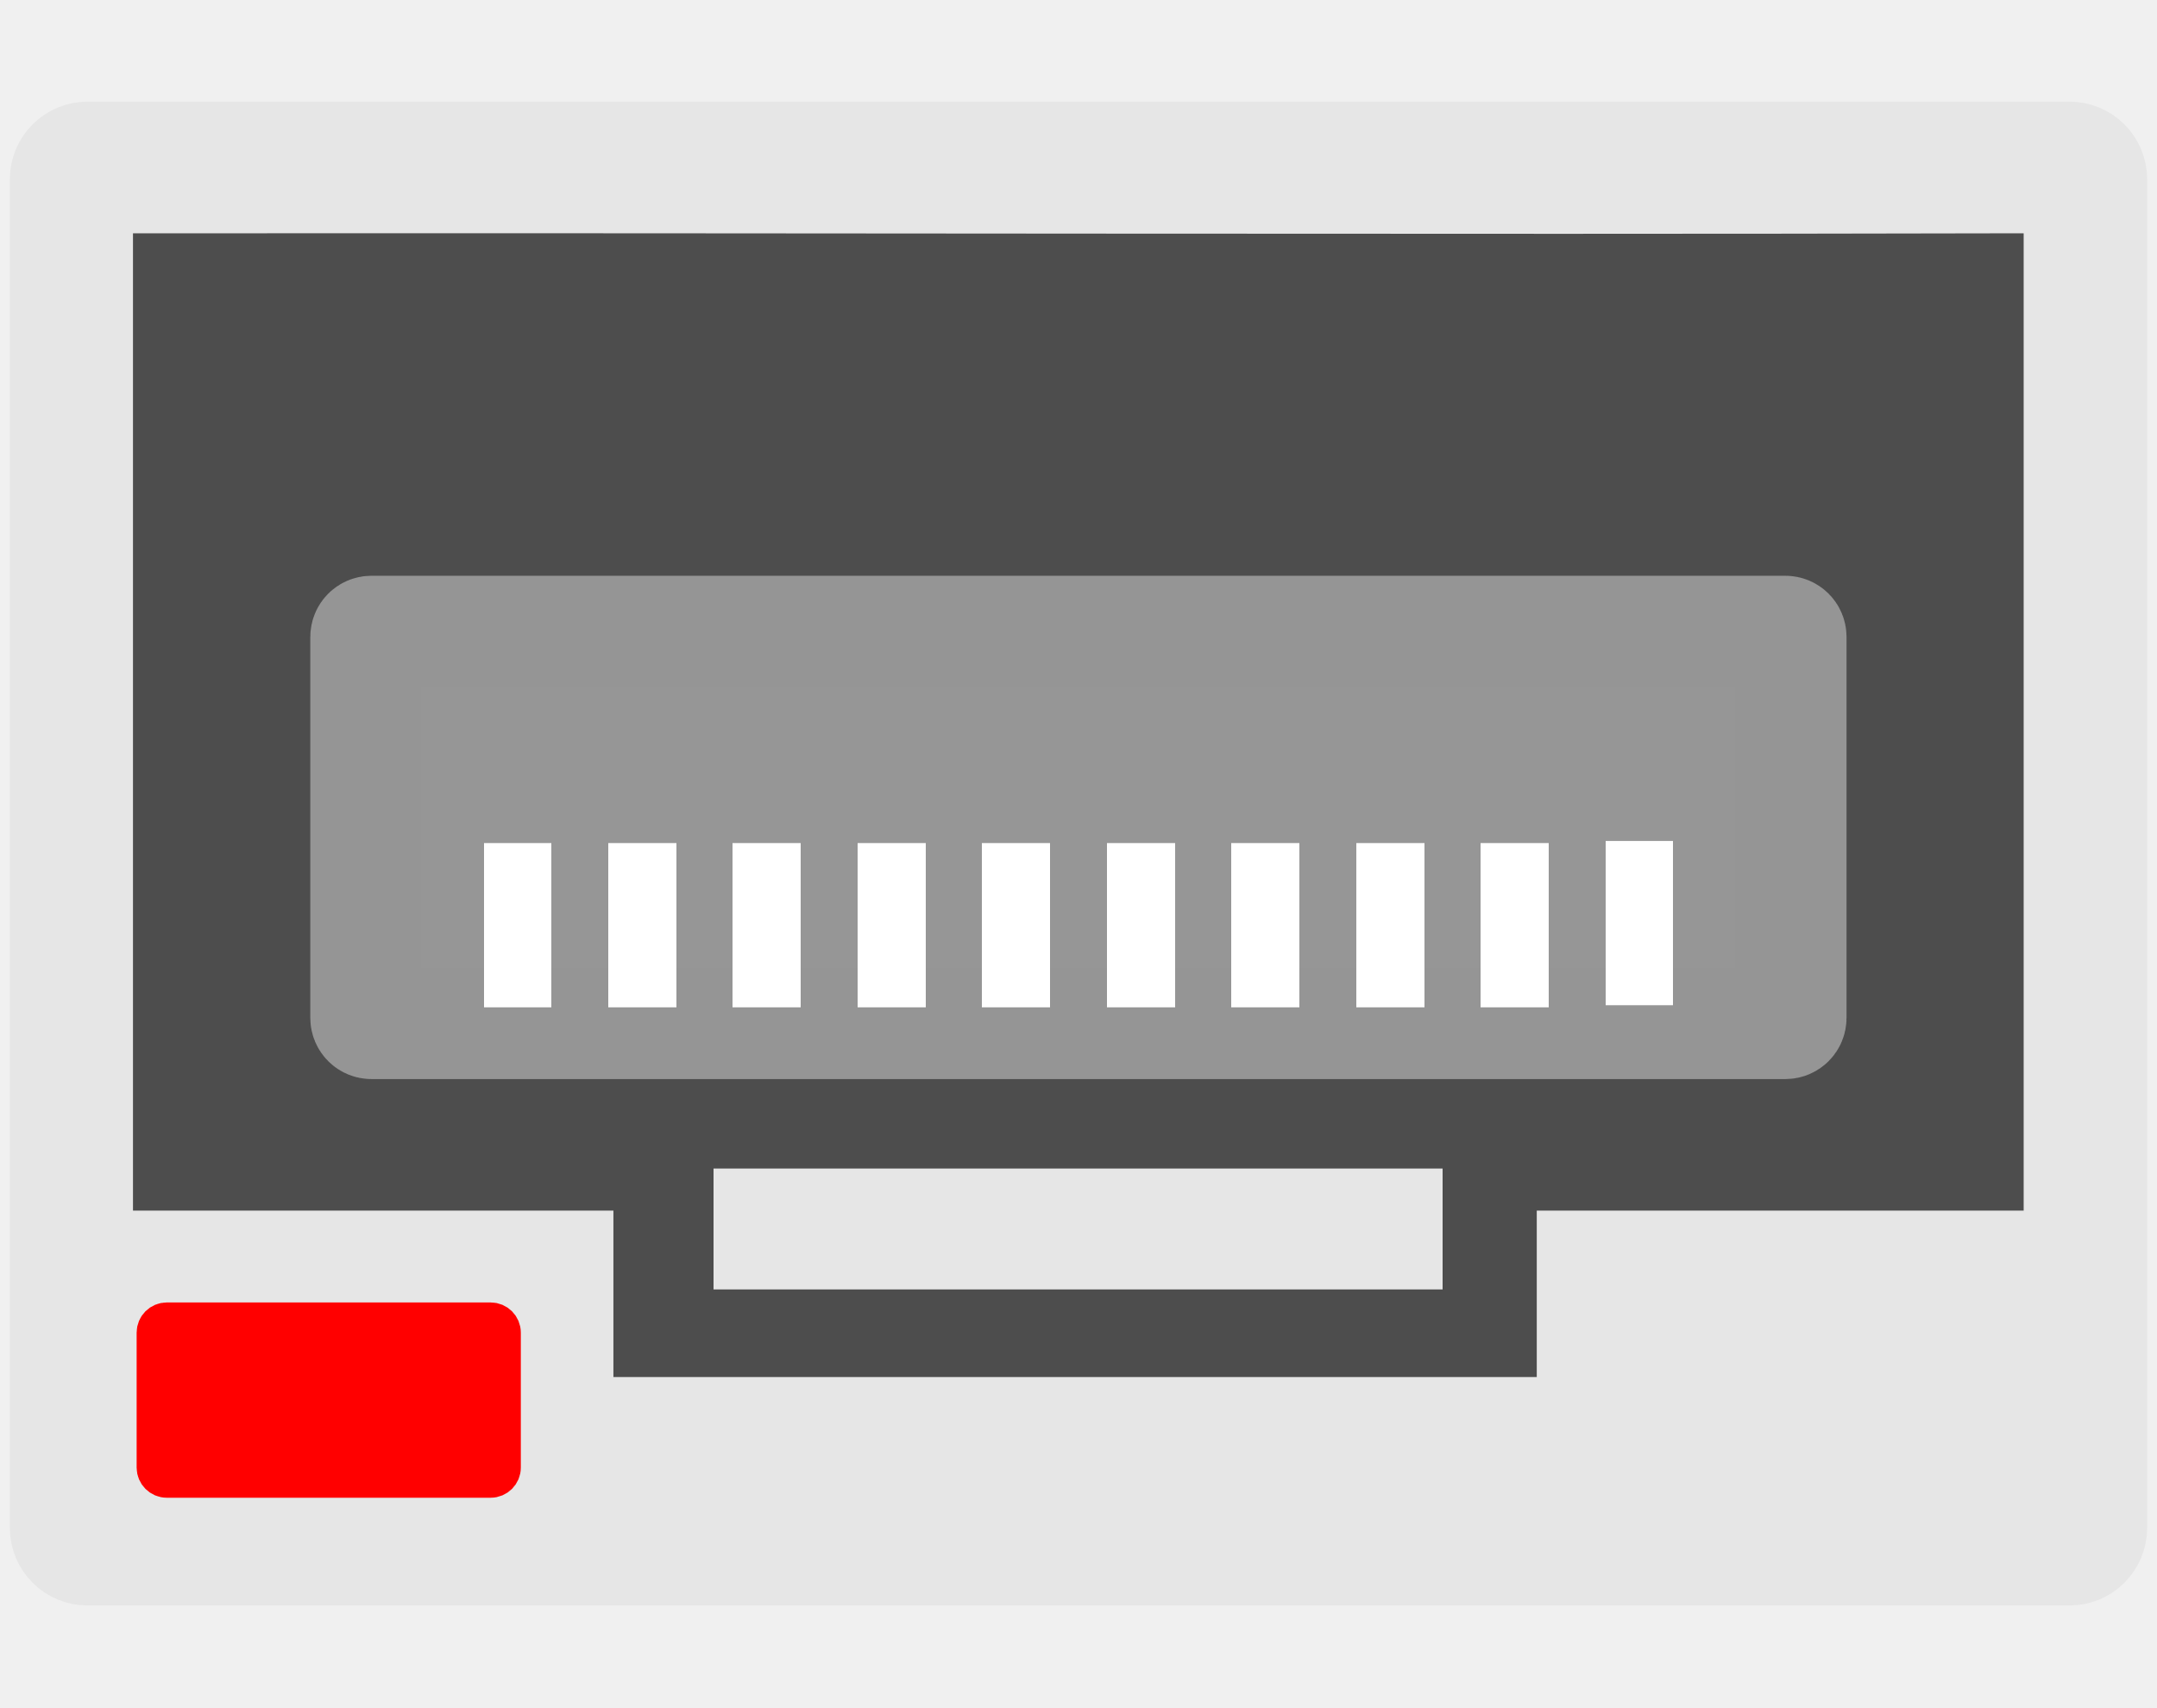
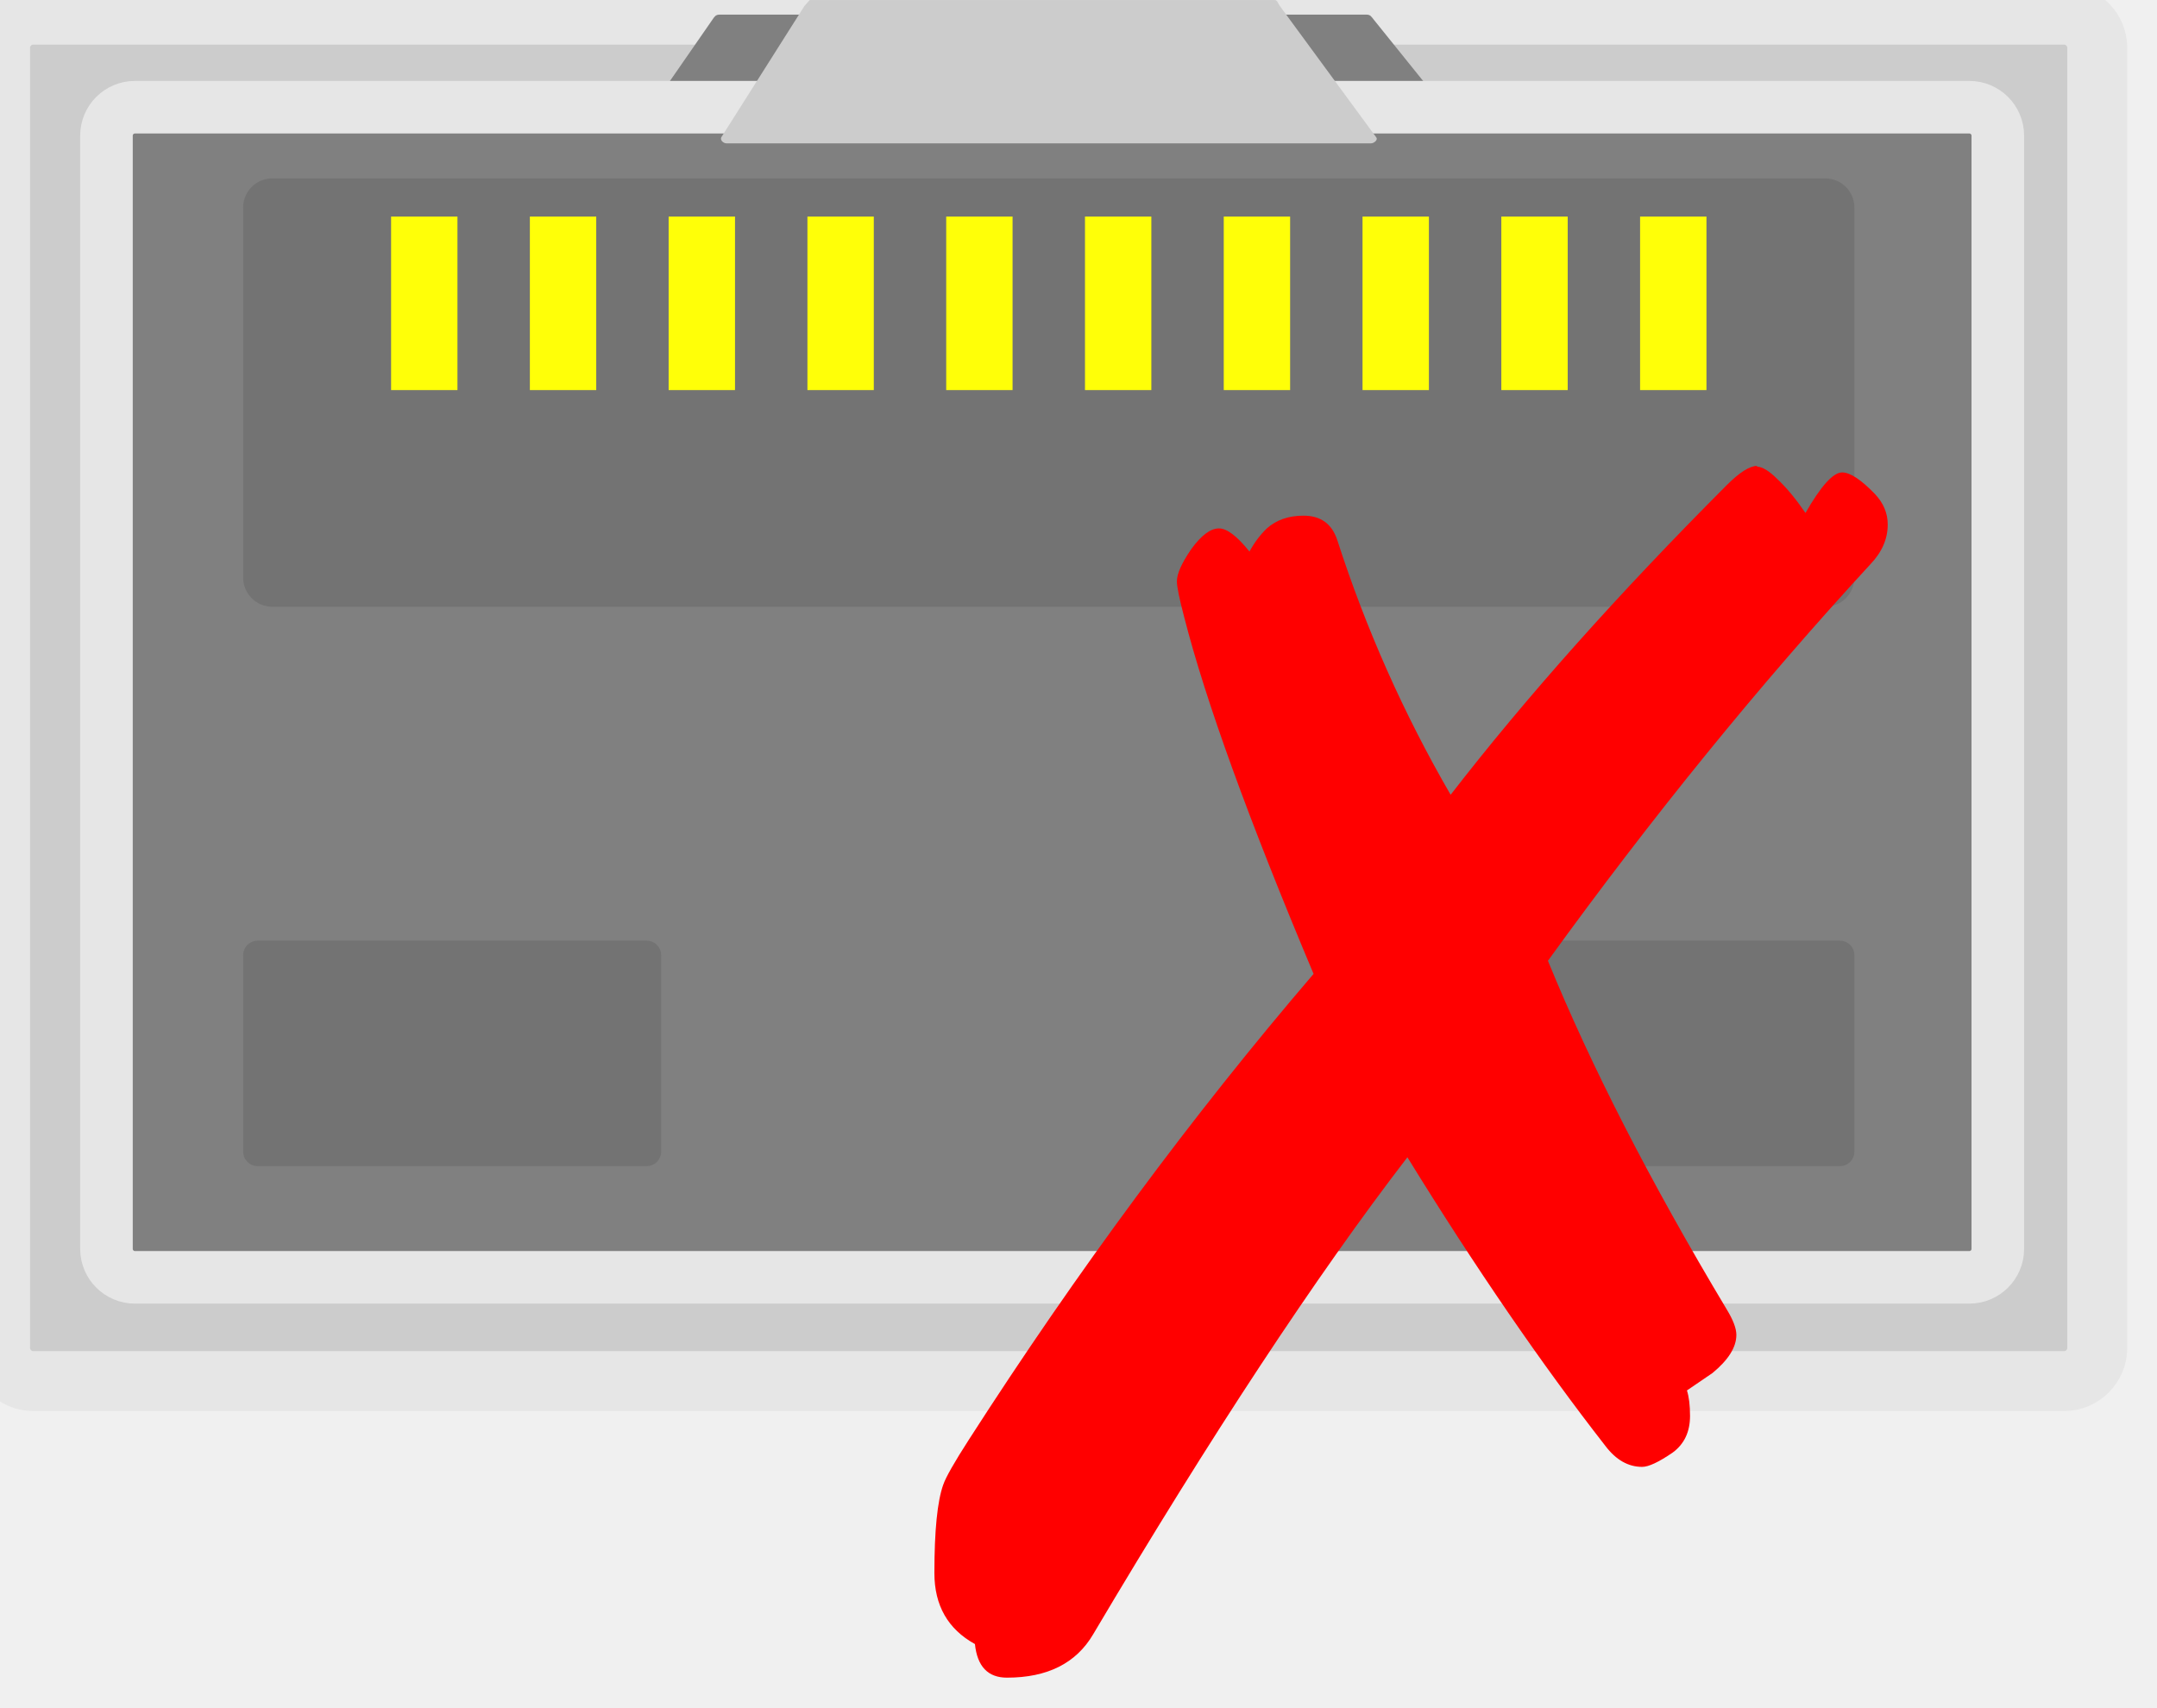
<svg xmlns="http://www.w3.org/2000/svg" width="48" height="38" version="1.1" viewBox="0 0 12.7 10.054">
  <defs>
-     <filter id="b" color-interpolation-filters="sRGB">
-       <feColorMatrix result="fbSourceGraphic" values="2 -0.5 -0.5 0 0 -0.5 2 -0.5 0 0 -0.5 -0.5 2 0 0 0 0 0 1 0 " />
-       <feColorMatrix in="fbSourceGraphic" result="fbSourceGraphicAlpha" values="0 0 0 -1 0 0 0 0 -1 0 0 0 0 -1 0 0 0 0 1 0" />
-       <feColorMatrix in="fbSourceGraphic" values="2 -0.5 -0.5 0 0 -0.5 2 -0.5 0 0 -0.5 -0.5 2 0 0 0 0 0 1 0 " />
-     </filter>
-     <filter id="e" color-interpolation-filters="sRGB">
-       <feColorMatrix result="fbSourceGraphic" values="2 -0.5 -0.5 0 0 -0.5 2 -0.5 0 0 -0.5 -0.5 2 0 0 0 0 0 1 0 " />
-       <feColorMatrix in="fbSourceGraphic" result="fbSourceGraphicAlpha" values="0 0 0 -1 0 0 0 0 -1 0 0 0 0 -1 0 0 0 0 1 0" />
-       <feColorMatrix in="fbSourceGraphic" values="2 -0.5 -0.5 0 0 -0.5 2 -0.5 0 0 -0.5 -0.5 2 0 0 0 0 0 1 0 " />
-     </filter>
    <filter id="a" color-interpolation-filters="sRGB">
      <feColorMatrix result="fbSourceGraphic" values="2 -0.5 -0.5 0 0 -0.5 2 -0.5 0 0 -0.5 -0.5 2 0 0 0 0 0 1 0 " />
      <feColorMatrix in="fbSourceGraphic" result="fbSourceGraphicAlpha" values="0 0 0 -1 0 0 0 0 -1 0 0 0 0 -1 0 0 0 0 1 0" />
      <feColorMatrix in="fbSourceGraphic" values="2 -0.5 -0.5 0 0 -0.5 2 -0.5 0 0 -0.5 -0.5 2 0 0 0 0 0 1 0 " />
    </filter>
-     <filter id="d" color-interpolation-filters="sRGB">
+     <filter id="b" color-interpolation-filters="sRGB">
      <feColorMatrix result="fbSourceGraphic" values="2 -0.5 -0.5 0 0 -0.5 2 -0.5 0 0 -0.5 -0.5 2 0 0 0 0 0 1 0 " />
      <feColorMatrix in="fbSourceGraphic" result="fbSourceGraphicAlpha" values="0 0 0 -1 0 0 0 0 -1 0 0 0 0 -1 0 0 0 0 1 0" />
      <feColorMatrix in="fbSourceGraphic" values="2 -0.5 -0.5 0 0 -0.5 2 -0.5 0 0 -0.5 -0.5 2 0 0 0 0 0 1 0 " />
    </filter>
    <filter id="c" color-interpolation-filters="sRGB">
      <feColorMatrix result="fbSourceGraphic" values="2 -0.5 -0.5 0 0 -0.5 2 -0.5 0 0 -0.5 -0.5 2 0 0 0 0 0 1 0 " />
      <feColorMatrix in="fbSourceGraphic" result="fbSourceGraphicAlpha" values="0 0 0 -1 0 0 0 0 -1 0 0 0 0 -1 0 0 0 0 1 0" />
      <feColorMatrix in="fbSourceGraphic" values="2 -0.5 -0.5 0 0 -0.5 2 -0.5 0 0 -0.5 -0.5 2 0 0 0 0 0 1 0 " />
    </filter>
  </defs>
-   <g transform="translate(0 .081556)">
-     <rect x=".232" y=".691" width="12.236" height="8.508" ry=".283" fill="#e6e6e6" stroke="#e6e6e6" stroke-linecap="round" stroke-linejoin="round" stroke-width=".348" style="paint-order:normal" />
-     <path transform="matrix(.11105 0 0 .097 -6.8281 -5.9243)" d="m167.53 75.649 2.8e-4 56.831h-25.815v10.105h-46.456v-10.105h-25.472l-3.4e-4 -56.831c34.664-0.031 67.47 0.081 97.743 0z" fill="#4d4d4d" filter="url(#b)" stroke="#4d4d4d" stroke-linecap="square" stroke-width="2.5" />
-     <rect x="2.154" y="3.636" width="8.391" height="2.31" ry=".033" fill="#969696" stroke="#959595" stroke-linecap="round" stroke-width=".654" style="paint-order:normal" />
-     <path transform="matrix(.91472 0 0 .02993 -69.123 4.5477)" d="m80.556 75.747h3.906v22.786h-3.906z" fill="#e6e6e6" filter="url(#e)" stroke="#e6e6e6" stroke-linecap="square" />
-     <rect x=".908" y="7.692" width="2.055" height=".943" ry=".074" fill="#f00" stroke="#f00" stroke-linecap="round" stroke-width=".207" style="paint-order:normal" />
-     <g transform="matrix(.85418 0 0 .78314 1.417 .94606)" fill="#fff" stroke="#fff" stroke-linecap="square">
-       <path transform="matrix(.098669 0 0 .051926 -5.3729 1.1201)" d="m80.556 75.747h3.906v22.786h-3.906z" filter="url(#a)" />
-       <path transform="matrix(.098669 0 0 .051926 -6.5662 1.1201)" d="m153.6 75.747h3.906v22.786h-3.906z" filter="url(#a)" />
-       <path transform="matrix(.098669 0 0 .051926 -6.2252 1.1201)" d="m132.73 75.747h3.906v22.786h-3.906z" filter="url(#a)" />
-       <path transform="matrix(.098669 0 0 .051926 -6.0552 1.1201)" d="m122.3 75.747h3.906v22.786h-3.906z" filter="url(#a)" />
-       <path transform="matrix(.098669 0 0 .051926 -5.8843 1.1201)" d="m111.86 75.747h3.906v22.786h-3.906z" filter="url(#a)" />
-       <path transform="matrix(.098669 0 0 .051926 -5.7143 1.1201)" d="m101.43 75.747h3.906v22.786h-3.906z" filter="url(#a)" />
-       <path transform="matrix(.098669 0 0 .051926 -5.5434 1.1201)" d="m90.991 75.747h3.906v22.786h-3.906z" filter="url(#a)" />
-       <path transform="matrix(.098669 0 0 .051926 -6.3962 1.1201)" d="m143.17 75.747h3.906v22.786h-3.906z" filter="url(#a)" />
-       <path transform="matrix(.098669 0 0 .051926 -5.7071 1.1043)" d="m153.6 75.747h3.906v22.786h-3.906z" filter="url(#d)" />
-       <path transform="matrix(.098669 0 0 .051926 -13.439 1.1201)" d="m153.6 75.747h3.906v22.786h-3.906z" filter="url(#c)" />
+   <g transform="translate(-22.681 -38.073)">
+     <g transform="translate(6.5994 2.9561)">
+       <rect x="16.082" y="35.203" width="12.348" height="8.047" ry=".196" fill="#ccc" stroke="#e6e6e6" stroke-linecap="round" stroke-linejoin="round" stroke-width=".353" style="paint-order:normal" />
+       <path d="m20.316 35.203h3.813c0.022 0 0.029 0.015 0.039 0.027l0.487 0.605c0.01 0.013-0.017 0.027-0.039 0.027h-4.718c-0.022 0-0.048-0.014-0.039-0.027l0.419-0.605c0.009-0.013 0.017-0.027 0.039-0.027z" fill="#808080" />
+       <g transform="matrix(1.0425 0 0 1.0425 6.4502 7.3181)">
+         <rect x="9.84" y="27.271" width="10.682" height="6.61" ry=".161" fill="#808080" stroke="#e6e6e6" stroke-linecap="round" stroke-linejoin="round" stroke-width=".297" style="paint-order:normal" />
+         <rect x="10.625" y="31.992" width="2.335" height="1.248" ry=".069" fill="#737373" stroke="#737373" stroke-linecap="round" stroke-width=".026" style="paint-order:normal" />
+         <rect x="17.364" y="31.992" width="2.335" height="1.248" ry=".069" fill="#737373" stroke="#737373" stroke-linecap="round" stroke-width=".026" style="paint-order:normal" />
+         <rect x="10.647" y="27.708" width="9.03" height="2.35" ry=".13" fill="#737373" stroke="#737373" stroke-linecap="round" stroke-width=".07" style="paint-order:normal" />
+         <g transform="matrix(1.1386 0 0 1.0579 8.6357 17.891)" fill="#e6e0b2">
+           <path transform="matrix(.084281 0 0 .040665 -3.6314 6.3703)" d="m80.556 75.747h3.906v22.786h-3.906z" filter="url(#a)" />
+           <path transform="matrix(.084281 0 0 .040665 -4.9689 6.3703)" d="m153.6 75.747h3.906v22.786h-3.906z" filter="url(#a)" />
+           <path transform="matrix(.084281 0 0 .040665 -4.5868 6.3703)" d="m132.73 75.747h3.906v22.786h-3.906z" filter="url(#a)" />
+           <path transform="matrix(.084281 0 0 .040665 -4.3961 6.3703)" d="m122.3 75.747h3.906v22.786h-3.906z" filter="url(#a)" />
+           <path transform="matrix(.084281 0 0 .040665 -4.2046 6.3703)" d="m111.86 75.747h3.906v22.786h-3.906z" filter="url(#a)" />
+           <path transform="matrix(.084281 0 0 .040665 -4.0139 6.3703)" d="m101.43 75.747h3.906v22.786h-3.906z" filter="url(#a)" />
+           <path transform="matrix(.084281 0 0 .040665 -3.8225 6.3703)" d="m90.991 75.747h3.906v22.786h-3.906z" filter="url(#a)" />
+           <path transform="matrix(.084281 0 0 .040665 -4.7783 6.3703)" d="m143.17 75.747h3.906v22.786h-3.906z" filter="url(#a)" />
+           <path transform="matrix(.084281 0 0 .040665 -4.2806 6.3703)" d="m153.6 75.747h3.906v22.786h-3.906z" filter="url(#b)" />
+           <path transform="matrix(.084281 0 0 .040665 -10.476 6.3703)" d="m153.6 75.747h3.906v22.786h-3.906z" filter="url(#c)" />
+         </g>
+       </g>
+       <path d="m20.849 35.117h2.737c0.017 0 0.02 0.02 0.031 0.035l0.568 0.774c0.011 0.015-0.014 0.035-0.031 0.035h-3.795c-0.017 0-0.038-0.017-0.031-0.035l0.49-0.774 0.031-0.035z" fill="#ccc" />
+     </g>
+     <g transform="matrix(2.2734 0 0 2.2734 -63.947 -1.7621)" fill="#f00" style="font-variant-caps:normal;font-variant-ligatures:normal;font-variant-numeric:normal;shape-inside:url(#rect3828-6);white-space:pre" aria-label="✗">
+       <path d="m42.655 18.731q0.021 0 0.054 0.033 0.035 0.033 0.072 0.087 0.06-0.105 0.095-0.105 0.031 0 0.085 0.056 0.033 0.035 0.033 0.079 0 0.056-0.045 0.103-0.43 0.467-0.835 1.027 0.167 0.409 0.463 0.903 0.025 0.041 0.025 0.066 0 0.048-0.062 0.099l-0.066 0.045q0.008 0.025 0.008 0.066 0 0.062-0.045 0.095-0.054 0.037-0.079 0.037-0.054 0-0.095-0.054-0.248-0.318-0.513-0.748-0.356 0.463-0.814 1.236-0.066 0.112-0.223 0.112-0.074 0-0.083-0.087-0.105-0.058-0.105-0.184 0-0.165 0.023-0.229 0.01-0.029 0.066-0.116 0.422-0.657 0.893-1.207-0.252-0.599-0.335-0.924-0.019-0.072-0.019-0.093 0-0.029 0.037-0.083 0.039-0.054 0.072-0.054 0.031 0 0.079 0.06 0.019-0.035 0.045-0.06 0.037-0.033 0.095-0.033 0.066 0 0.087 0.062 0.112 0.347 0.294 0.661 0.294-0.38 0.715-0.802 0.05-0.05 0.079-0.05z" fill="#f00" />
    </g>
  </g>
</svg>
